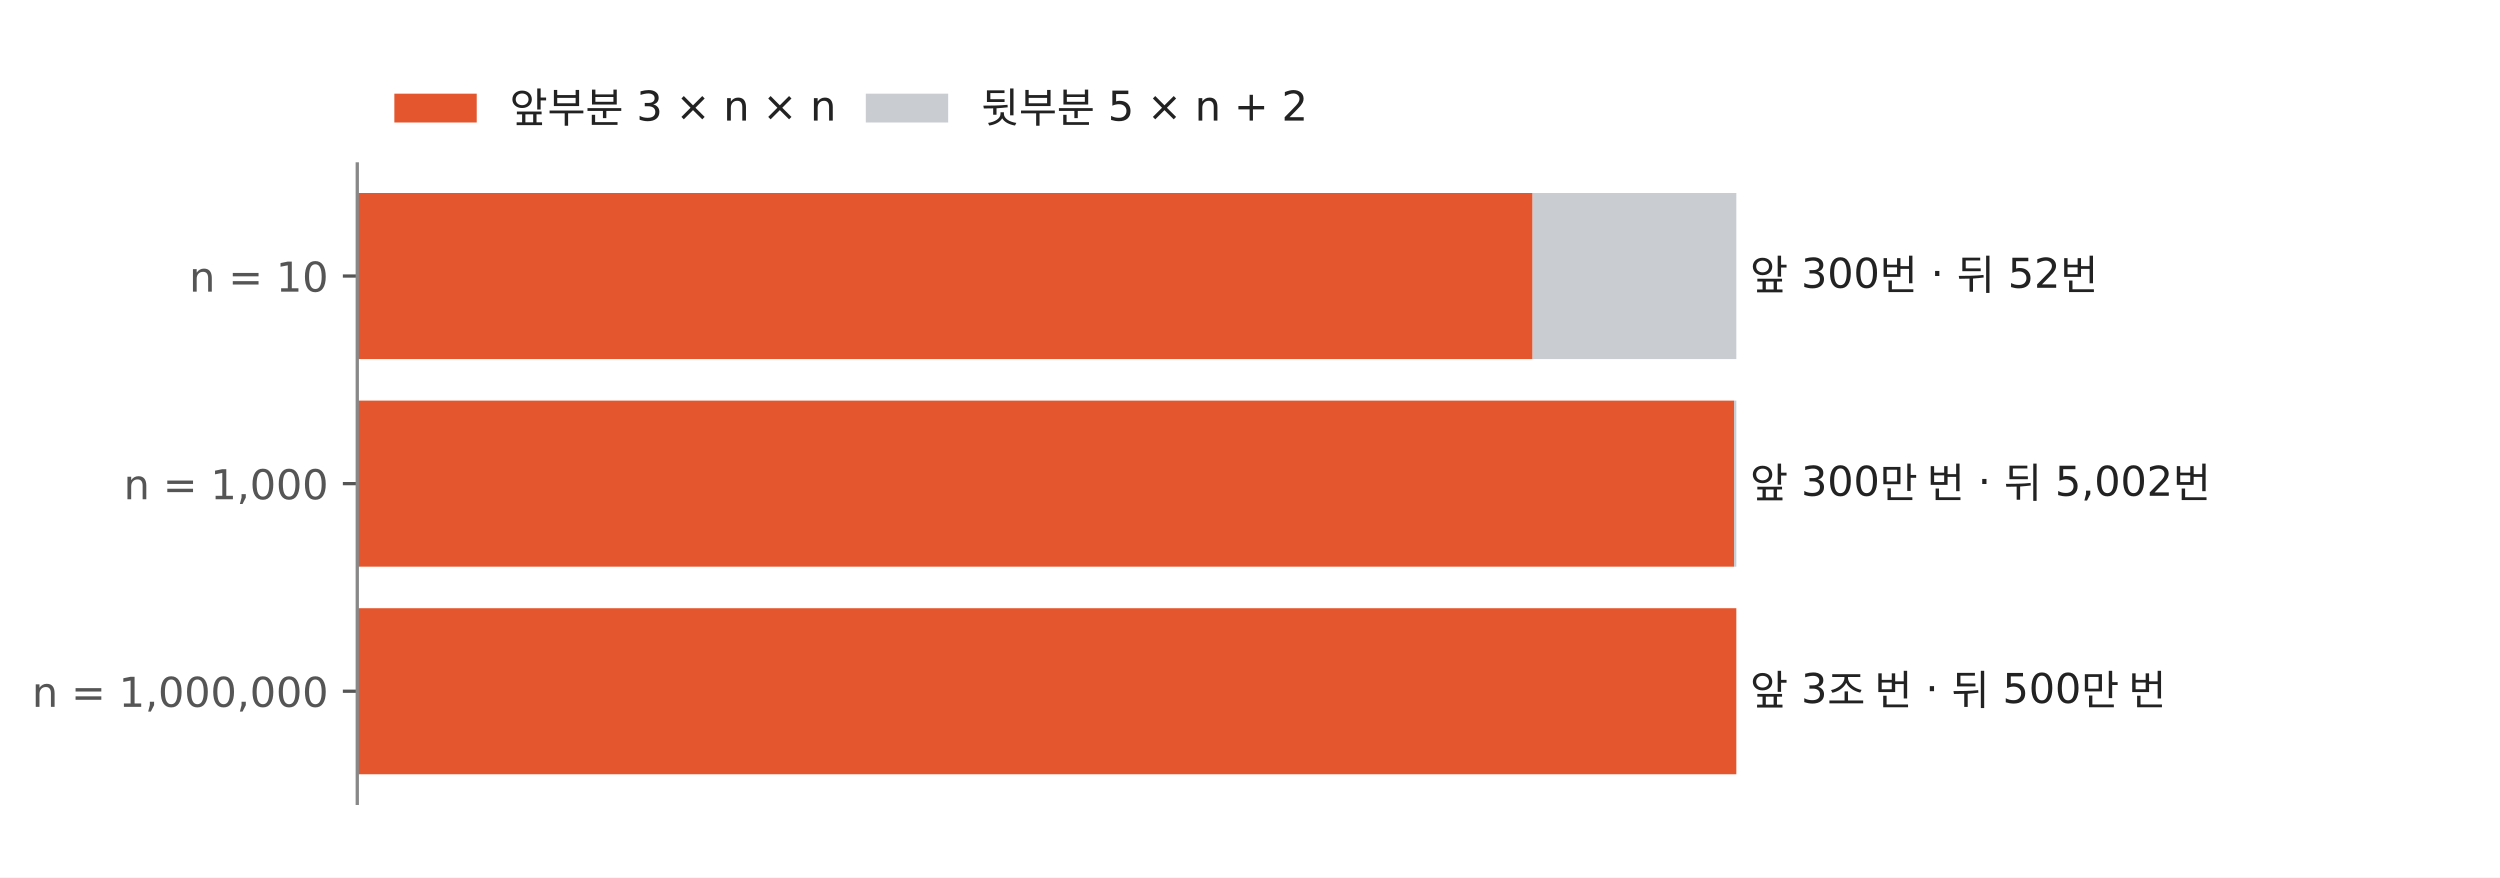
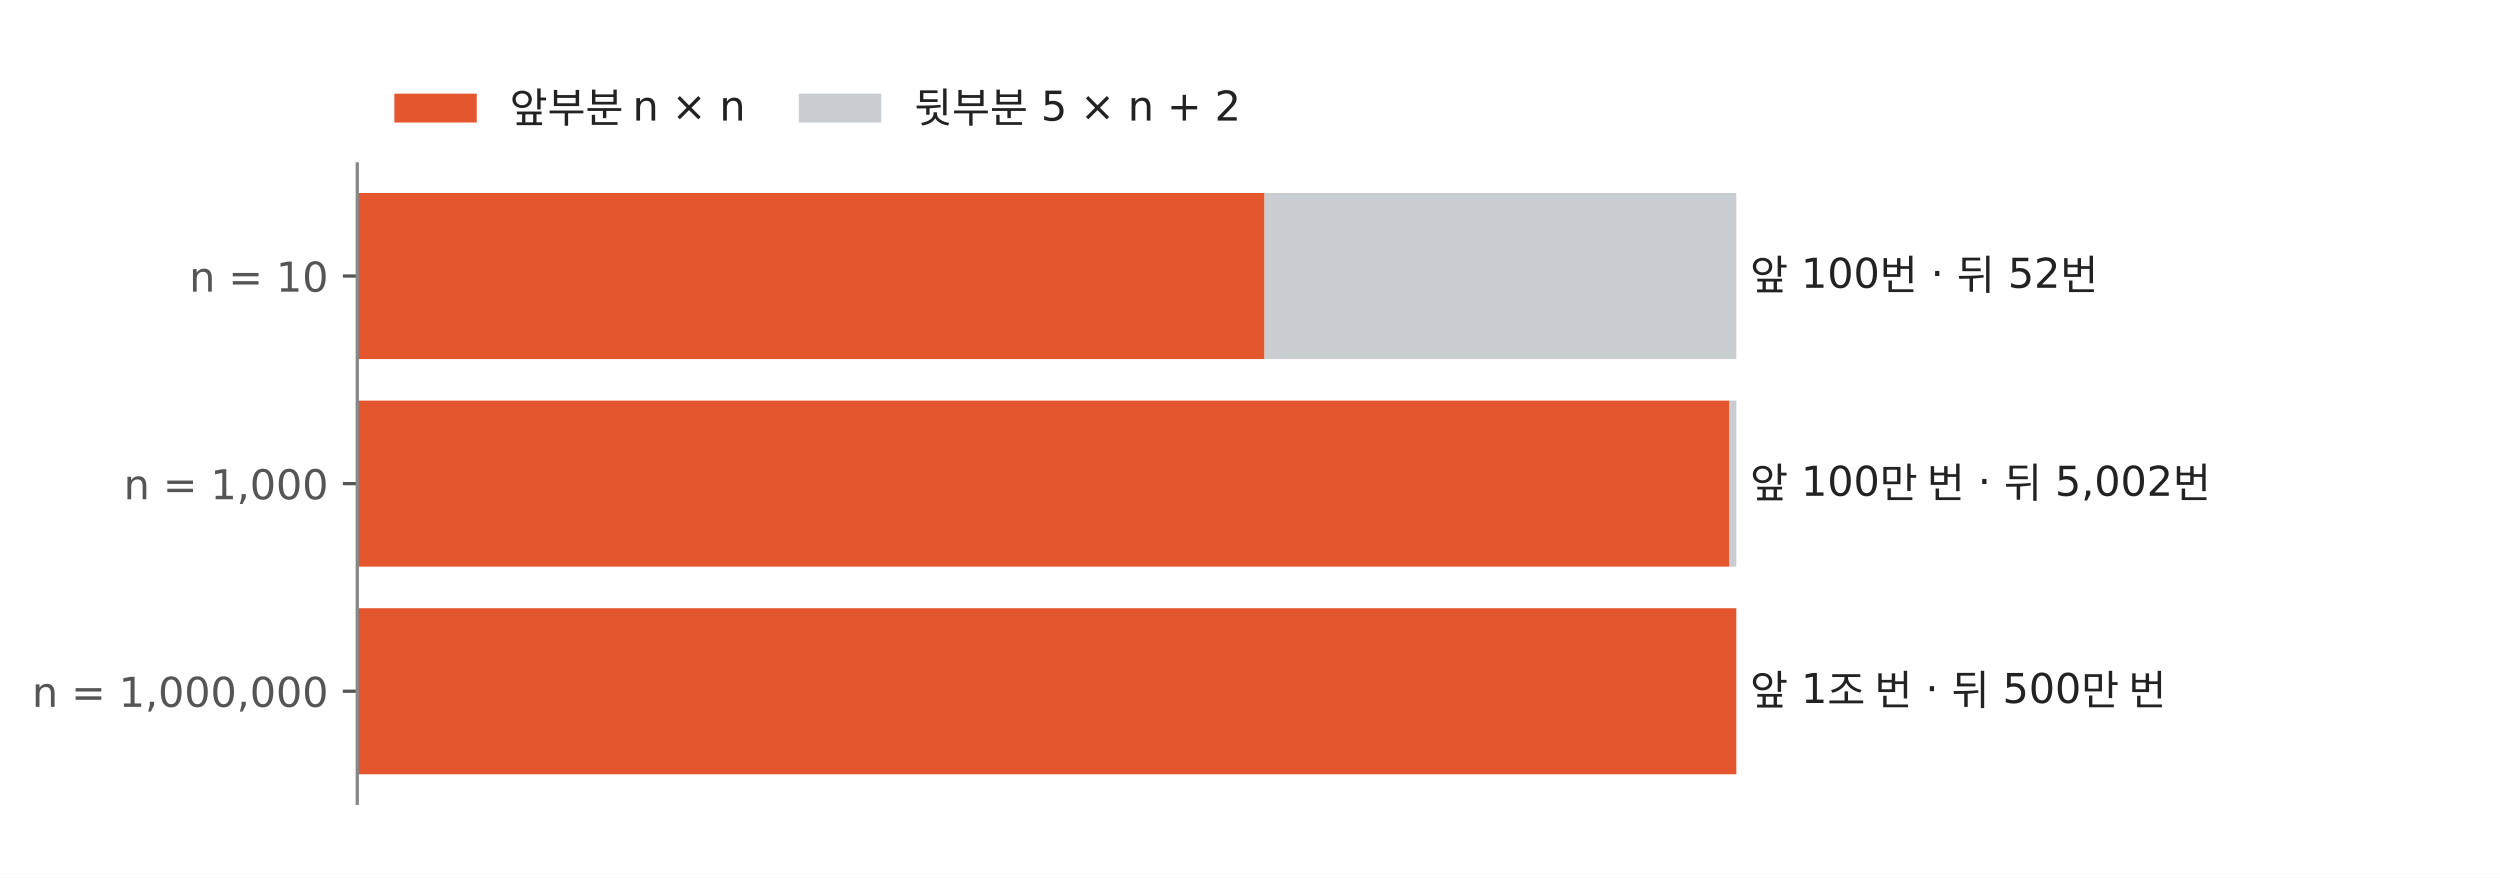
<svg xmlns="http://www.w3.org/2000/svg" xmlns:xlink="http://www.w3.org/1999/xlink" width="606.938pt" height="213.032pt" viewBox="0 0 606.938 213.032" version="1.1">
  <defs>
    <style type="text/css">*{stroke-linejoin: round; stroke-linecap: butt}</style>
  </defs>
  <g id="figure_1">
    <g id="patch_1">
      <path d="M -0 213.032  L 606.938 213.032  L 606.938 -0  L -0 -0  z " style="fill: #ffffff" />
    </g>
    <g id="axes_1">
      <g id="patch_2">
        <path d="M 86.737 195.032  L 588.938 195.032  L 588.938 39.8  L 86.737 39.8  z " style="fill: #ffffff" />
      </g>
      <g id="patch_3">
-         <path d="M 86.737 46.856  L 372.078 46.856  L 372.078 87.176  L 86.737 87.176  z " clip-path="url(#pb145d70963)" style="fill: #e4572e" />
+         <path d="M 86.737 46.856  L 307.001 46.856  L 307.001 87.176  L 86.737 87.176  z " clip-path="url(#p96a68090cf)" style="fill: #e4572e" />
      </g>
      <g id="patch_4">
-         <path d="M 372.078 46.856  L 421.538 46.856  L 421.538 87.176  L 372.078 87.176  z " clip-path="url(#pb145d70963)" style="fill: #c9ccd1" />
+         <path d="M 307.001 46.856  L 421.538 46.856  L 421.538 87.176  L 307.001 87.176  z " clip-path="url(#p96a68090cf)" style="fill: #c9ccd1" />
      </g>
      <g id="patch_5">
-         <path d="M 86.737 97.256  L 420.98 97.256  L 420.98 137.576  L 86.737 137.576  z " clip-path="url(#pb145d70963)" style="fill: #e4572e" />
+         <path d="M 86.737 97.256  L 419.871 97.256  L 419.871 137.576  L 86.737 137.576  z " clip-path="url(#p96a68090cf)" style="fill: #e4572e" />
      </g>
      <g id="patch_6">
-         <path d="M 420.98 97.256  L 421.538 97.256  L 421.538 137.576  L 420.98 137.576  z " clip-path="url(#pb145d70963)" style="fill: #c9ccd1" />
+         <path d="M 419.871 97.256  L 421.538 97.256  L 421.538 137.576  L 419.871 137.576  z " clip-path="url(#p96a68090cf)" style="fill: #c9ccd1" />
      </g>
      <g id="patch_7">
-         <path d="M 86.737 147.656  L 421.537 147.656  L 421.537 187.976  L 86.737 187.976  z " clip-path="url(#pb145d70963)" style="fill: #e4572e" />
+         <path d="M 86.737 147.656  L 421.536 147.656  L 421.536 187.976  L 86.737 187.976  z " clip-path="url(#p96a68090cf)" style="fill: #e4572e" />
      </g>
      <g id="patch_8">
-         <path d="M 421.537 147.656  L 421.538 147.656  L 421.538 187.976  L 421.537 187.976  z " clip-path="url(#pb145d70963)" style="fill: #c9ccd1" />
+         <path d="M 421.536 147.656  L 421.538 147.656  L 421.538 187.976  L 421.536 187.976  z " clip-path="url(#p96a68090cf)" style="fill: #c9ccd1" />
      </g>
      <g id="matplotlib.axis_1" />
      <g id="matplotlib.axis_2">
        <g id="ytick_1">
          <g id="line2d_1">
            <defs>
-               <path id="m41c4b59b4f" d="M 0 0  L -3.5 0  " style="stroke: #555555; stroke-width: 0.8" />
+               <path id="m7205519411" d="M 0 0  L -3.5 0  " style="stroke: #555555; stroke-width: 0.8" />
            </defs>
            <g>
-               <use xlink:href="#m41c4b59b4f" x="86.737" y="67.016" style="fill: #555555; stroke: #555555; stroke-width: 0.8" />
+               <use xlink:href="#m7205519411" x="86.737" y="67.016" style="fill: #555555; stroke: #555555; stroke-width: 0.8" />
            </g>
          </g>
          <g id="text_1">
            <text style="fill: #555555; font: 10px 'Apple SD Gothic Neo', 'Noto Sans KR', 'Malgun Gothic', 'DejaVu Sans', 'Bitstream Vera Sans', 'Computer Modern Sans Serif', 'Lucida Grande', 'Verdana', 'Geneva', 'Lucid', 'Arial', 'Helvetica', 'Avant Garde', sans-serif; text-anchor: end" x="79.737" y="70.806" transform="rotate(-0 79.7375 70.80584)">n = 10</text>
          </g>
        </g>
        <g id="ytick_2">
          <g id="line2d_2">
            <g>
-               <use xlink:href="#m41c4b59b4f" x="86.737" y="117.416" style="fill: #555555; stroke: #555555; stroke-width: 0.8" />
+               <use xlink:href="#m7205519411" x="86.737" y="117.416" style="fill: #555555; stroke: #555555; stroke-width: 0.8" />
            </g>
          </g>
          <g id="text_2">
            <text style="fill: #555555; font: 10px 'Apple SD Gothic Neo', 'Noto Sans KR', 'Malgun Gothic', 'DejaVu Sans', 'Bitstream Vera Sans', 'Computer Modern Sans Serif', 'Lucida Grande', 'Verdana', 'Geneva', 'Lucid', 'Arial', 'Helvetica', 'Avant Garde', sans-serif; text-anchor: end" x="79.737" y="121.206" transform="rotate(-0 79.7375 121.2058)">n = 1,000</text>
          </g>
        </g>
        <g id="ytick_3">
          <g id="line2d_3">
            <g>
-               <use xlink:href="#m41c4b59b4f" x="86.737" y="167.816" style="fill: #555555; stroke: #555555; stroke-width: 0.8" />
+               <use xlink:href="#m7205519411" x="86.737" y="167.816" style="fill: #555555; stroke: #555555; stroke-width: 0.8" />
            </g>
          </g>
          <g id="text_3">
            <text style="fill: #555555; font: 10px 'Apple SD Gothic Neo', 'Noto Sans KR', 'Malgun Gothic', 'DejaVu Sans', 'Bitstream Vera Sans', 'Computer Modern Sans Serif', 'Lucida Grande', 'Verdana', 'Geneva', 'Lucid', 'Arial', 'Helvetica', 'Avant Garde', sans-serif; text-anchor: end" x="79.737" y="171.606" transform="rotate(-0 79.7375 171.6058)">n = 1,000,000</text>
          </g>
        </g>
      </g>
      <g id="patch_9">
        <path d="M 86.737 195.032  L 86.737 39.8  " style="fill: none; stroke: #888888; stroke-width: 0.8; stroke-linejoin: miter; stroke-linecap: square" />
      </g>
      <g id="text_4">
-         <text style="fill: #222222; font: 10px 'Apple SD Gothic Neo', 'Noto Sans KR', 'Malgun Gothic', 'DejaVu Sans', 'Bitstream Vera Sans', 'Computer Modern Sans Serif', 'Lucida Grande', 'Verdana', 'Geneva', 'Lucid', 'Arial', 'Helvetica', 'Avant Garde', sans-serif; text-anchor: start" x="424.885" y="70.327" transform="rotate(-0 424.8855 70.32694)">앞 300번 · 뒤 52번</text>
+         <text style="fill: #222222; font: 10px 'Apple SD Gothic Neo', 'Noto Sans KR', 'Malgun Gothic', 'DejaVu Sans', 'Bitstream Vera Sans', 'Computer Modern Sans Serif', 'Lucida Grande', 'Verdana', 'Geneva', 'Lucid', 'Arial', 'Helvetica', 'Avant Garde', sans-serif; text-anchor: start" x="424.885" y="70.327" transform="rotate(-0 424.8855 70.32694)">앞 100번 · 뒤 52번</text>
      </g>
      <g id="text_5">
-         <text style="fill: #222222; font: 10px 'Apple SD Gothic Neo', 'Noto Sans KR', 'Malgun Gothic', 'DejaVu Sans', 'Bitstream Vera Sans', 'Computer Modern Sans Serif', 'Lucida Grande', 'Verdana', 'Geneva', 'Lucid', 'Arial', 'Helvetica', 'Avant Garde', sans-serif; text-anchor: start" x="424.885" y="120.817" transform="rotate(-0 424.8855 120.8168)">앞 300만 번 · 뒤 5,002번</text>
+         <text style="fill: #222222; font: 10px 'Apple SD Gothic Neo', 'Noto Sans KR', 'Malgun Gothic', 'DejaVu Sans', 'Bitstream Vera Sans', 'Computer Modern Sans Serif', 'Lucida Grande', 'Verdana', 'Geneva', 'Lucid', 'Arial', 'Helvetica', 'Avant Garde', sans-serif; text-anchor: start" x="424.885" y="120.817" transform="rotate(-0 424.8855 120.8168)">앞 100만 번 · 뒤 5,002번</text>
      </g>
      <g id="text_6">
-         <text style="fill: #222222; font: 10px 'Apple SD Gothic Neo', 'Noto Sans KR', 'Malgun Gothic', 'DejaVu Sans', 'Bitstream Vera Sans', 'Computer Modern Sans Serif', 'Lucida Grande', 'Verdana', 'Geneva', 'Lucid', 'Arial', 'Helvetica', 'Avant Garde', sans-serif; text-anchor: start" x="424.885" y="171.127" transform="rotate(-0 424.8855 171.1269)">앞 3조 번 · 뒤 500만 번</text>
+         <text style="fill: #222222; font: 10px 'Apple SD Gothic Neo', 'Noto Sans KR', 'Malgun Gothic', 'DejaVu Sans', 'Bitstream Vera Sans', 'Computer Modern Sans Serif', 'Lucida Grande', 'Verdana', 'Geneva', 'Lucid', 'Arial', 'Helvetica', 'Avant Garde', sans-serif; text-anchor: start" x="424.885" y="171.127" transform="rotate(-0 424.8855 171.1269)">앞 1조 번 · 뒤 500만 번</text>
      </g>
      <g id="legend_1">
        <g id="patch_10">
          <path d="M 95.737 29.741  L 115.737 29.741  L 115.737 22.741  L 95.737 22.741  z " style="fill: #e4572e" />
        </g>
        <g id="text_7">
-           <text style="fill: #222222; font: 10px 'Apple SD Gothic Neo', 'Noto Sans KR', 'Malgun Gothic', 'DejaVu Sans', 'Bitstream Vera Sans', 'Computer Modern Sans Serif', 'Lucida Grande', 'Verdana', 'Geneva', 'Lucid', 'Arial', 'Helvetica', 'Avant Garde', sans-serif; text-anchor: start" x="123.737" y="29.741" transform="rotate(-0 123.7375 29.74063)">앞부분 3 × n × n</text>
+           <text style="fill: #222222; font: 10px 'Apple SD Gothic Neo', 'Noto Sans KR', 'Malgun Gothic', 'DejaVu Sans', 'Bitstream Vera Sans', 'Computer Modern Sans Serif', 'Lucida Grande', 'Verdana', 'Geneva', 'Lucid', 'Arial', 'Helvetica', 'Avant Garde', sans-serif; text-anchor: start" x="123.737" y="29.741" transform="rotate(-0 123.7375 29.74063)">앞부분 n × n</text>
        </g>
        <g id="patch_11">
-           <path d="M 210.195 29.741  L 230.195 29.741  L 230.195 22.741  L 210.195 22.741  z " style="fill: #c9ccd1" />
+           <path d="M 193.936 29.741  L 213.936 29.741  L 213.936 22.741  L 193.936 22.741  z " style="fill: #c9ccd1" />
        </g>
        <g id="text_8">
-           <text style="fill: #222222; font: 10px 'Apple SD Gothic Neo', 'Noto Sans KR', 'Malgun Gothic', 'DejaVu Sans', 'Bitstream Vera Sans', 'Computer Modern Sans Serif', 'Lucida Grande', 'Verdana', 'Geneva', 'Lucid', 'Arial', 'Helvetica', 'Avant Garde', sans-serif; text-anchor: start" x="238.195" y="29.741" transform="rotate(-0 238.1953 29.74063)">뒷부분 5 × n + 2</text>
+           <text style="fill: #222222; font: 10px 'Apple SD Gothic Neo', 'Noto Sans KR', 'Malgun Gothic', 'DejaVu Sans', 'Bitstream Vera Sans', 'Computer Modern Sans Serif', 'Lucida Grande', 'Verdana', 'Geneva', 'Lucid', 'Arial', 'Helvetica', 'Avant Garde', sans-serif; text-anchor: start" x="221.936" y="29.741" transform="rotate(-0 221.9359 29.74063)">뒷부분 5 × n + 2</text>
        </g>
      </g>
    </g>
  </g>
  <defs>
-     <clipPath id="pb145d70963">
+     <clipPath id="p96a68090cf">
      <rect x="86.737" y="39.8" width="502.2" height="155.232" />
    </clipPath>
  </defs>
</svg>
